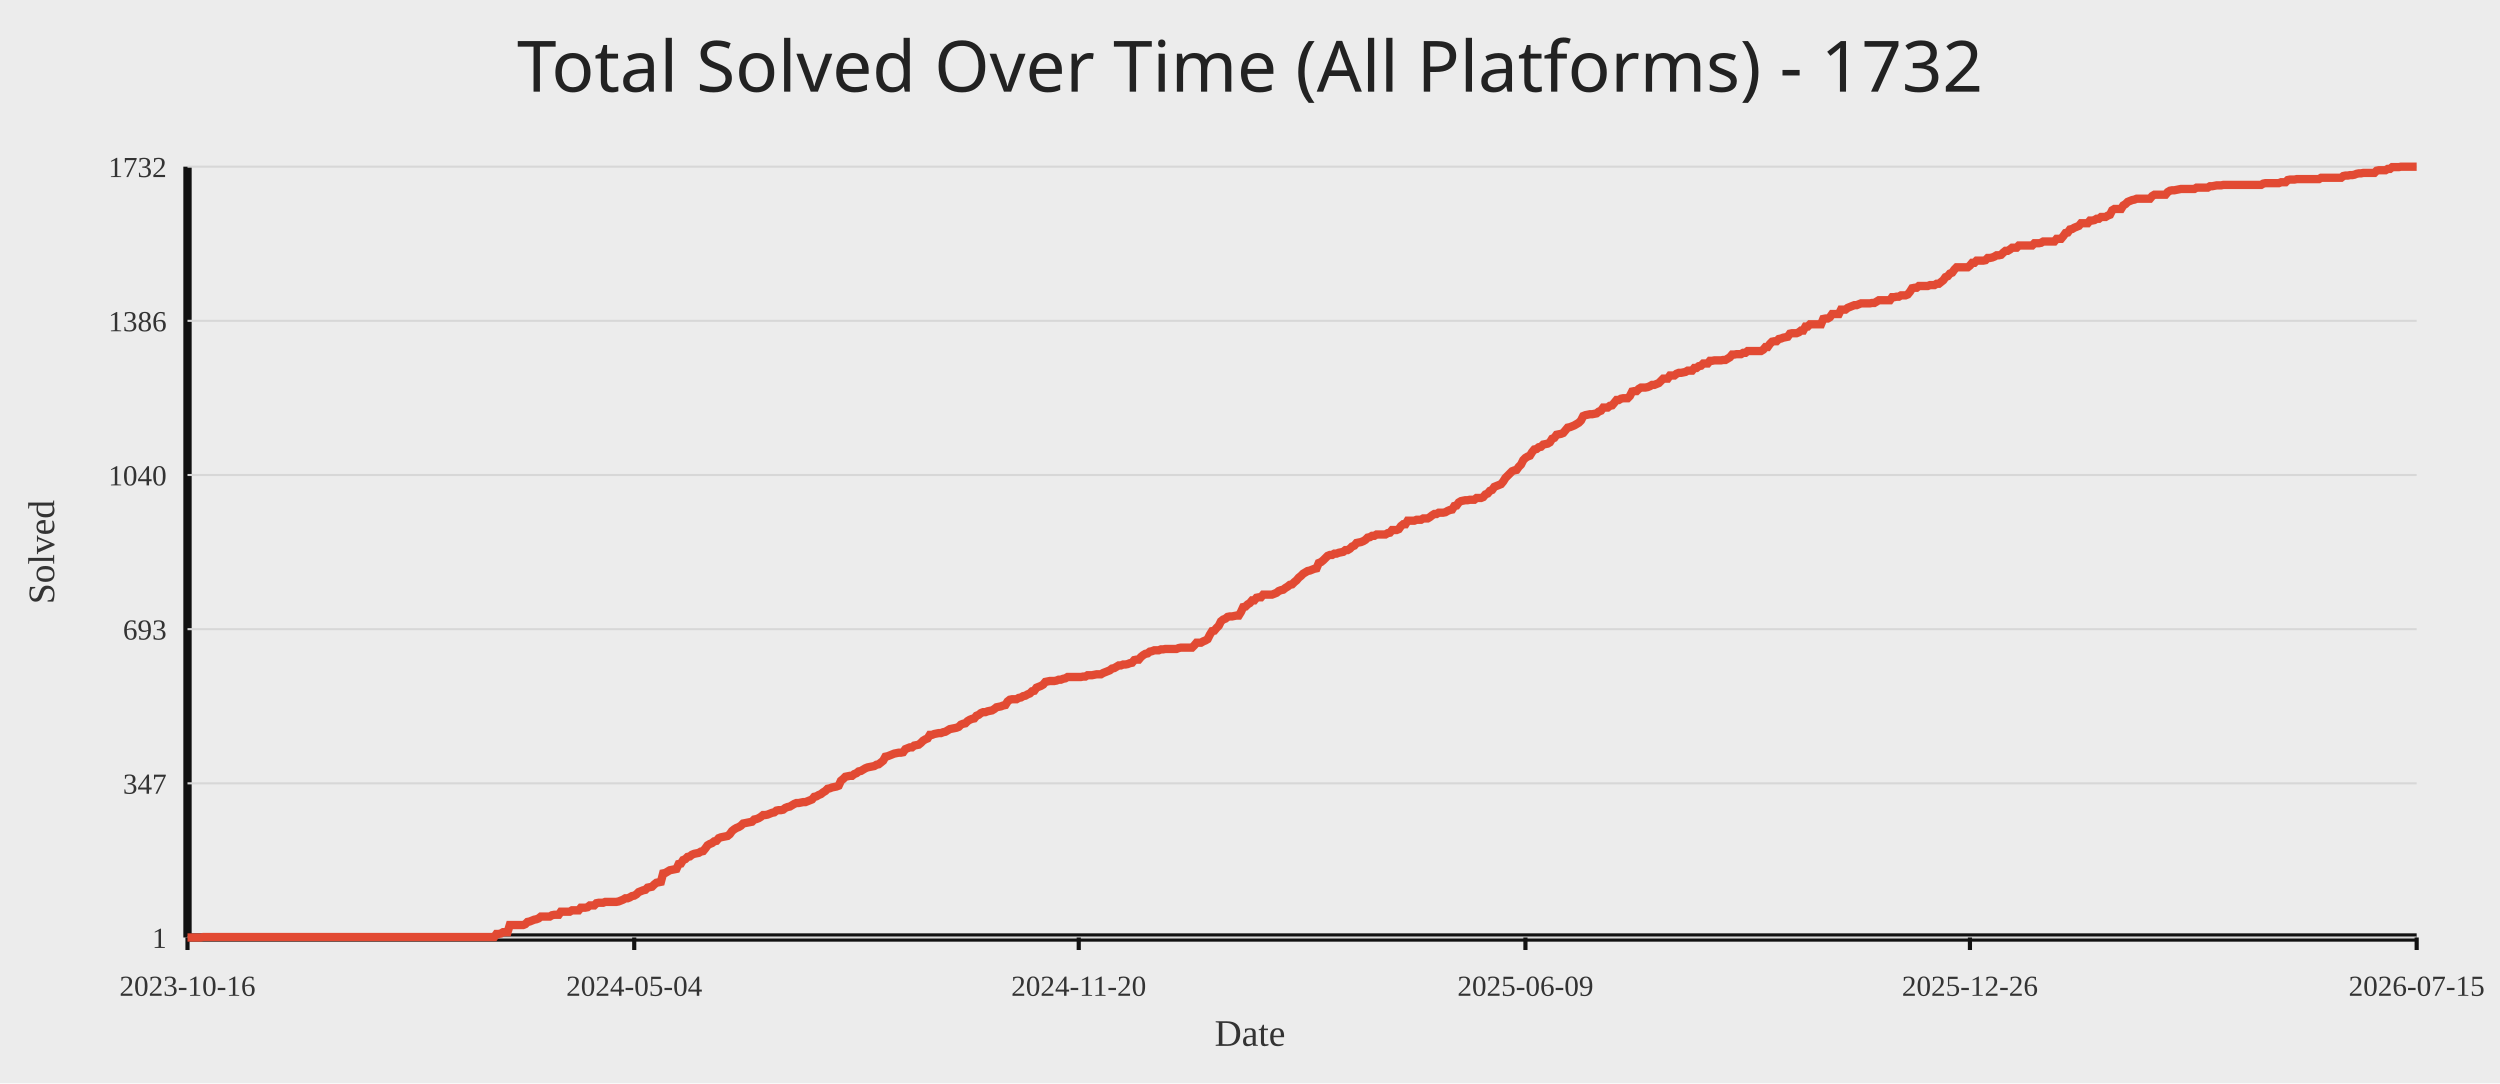
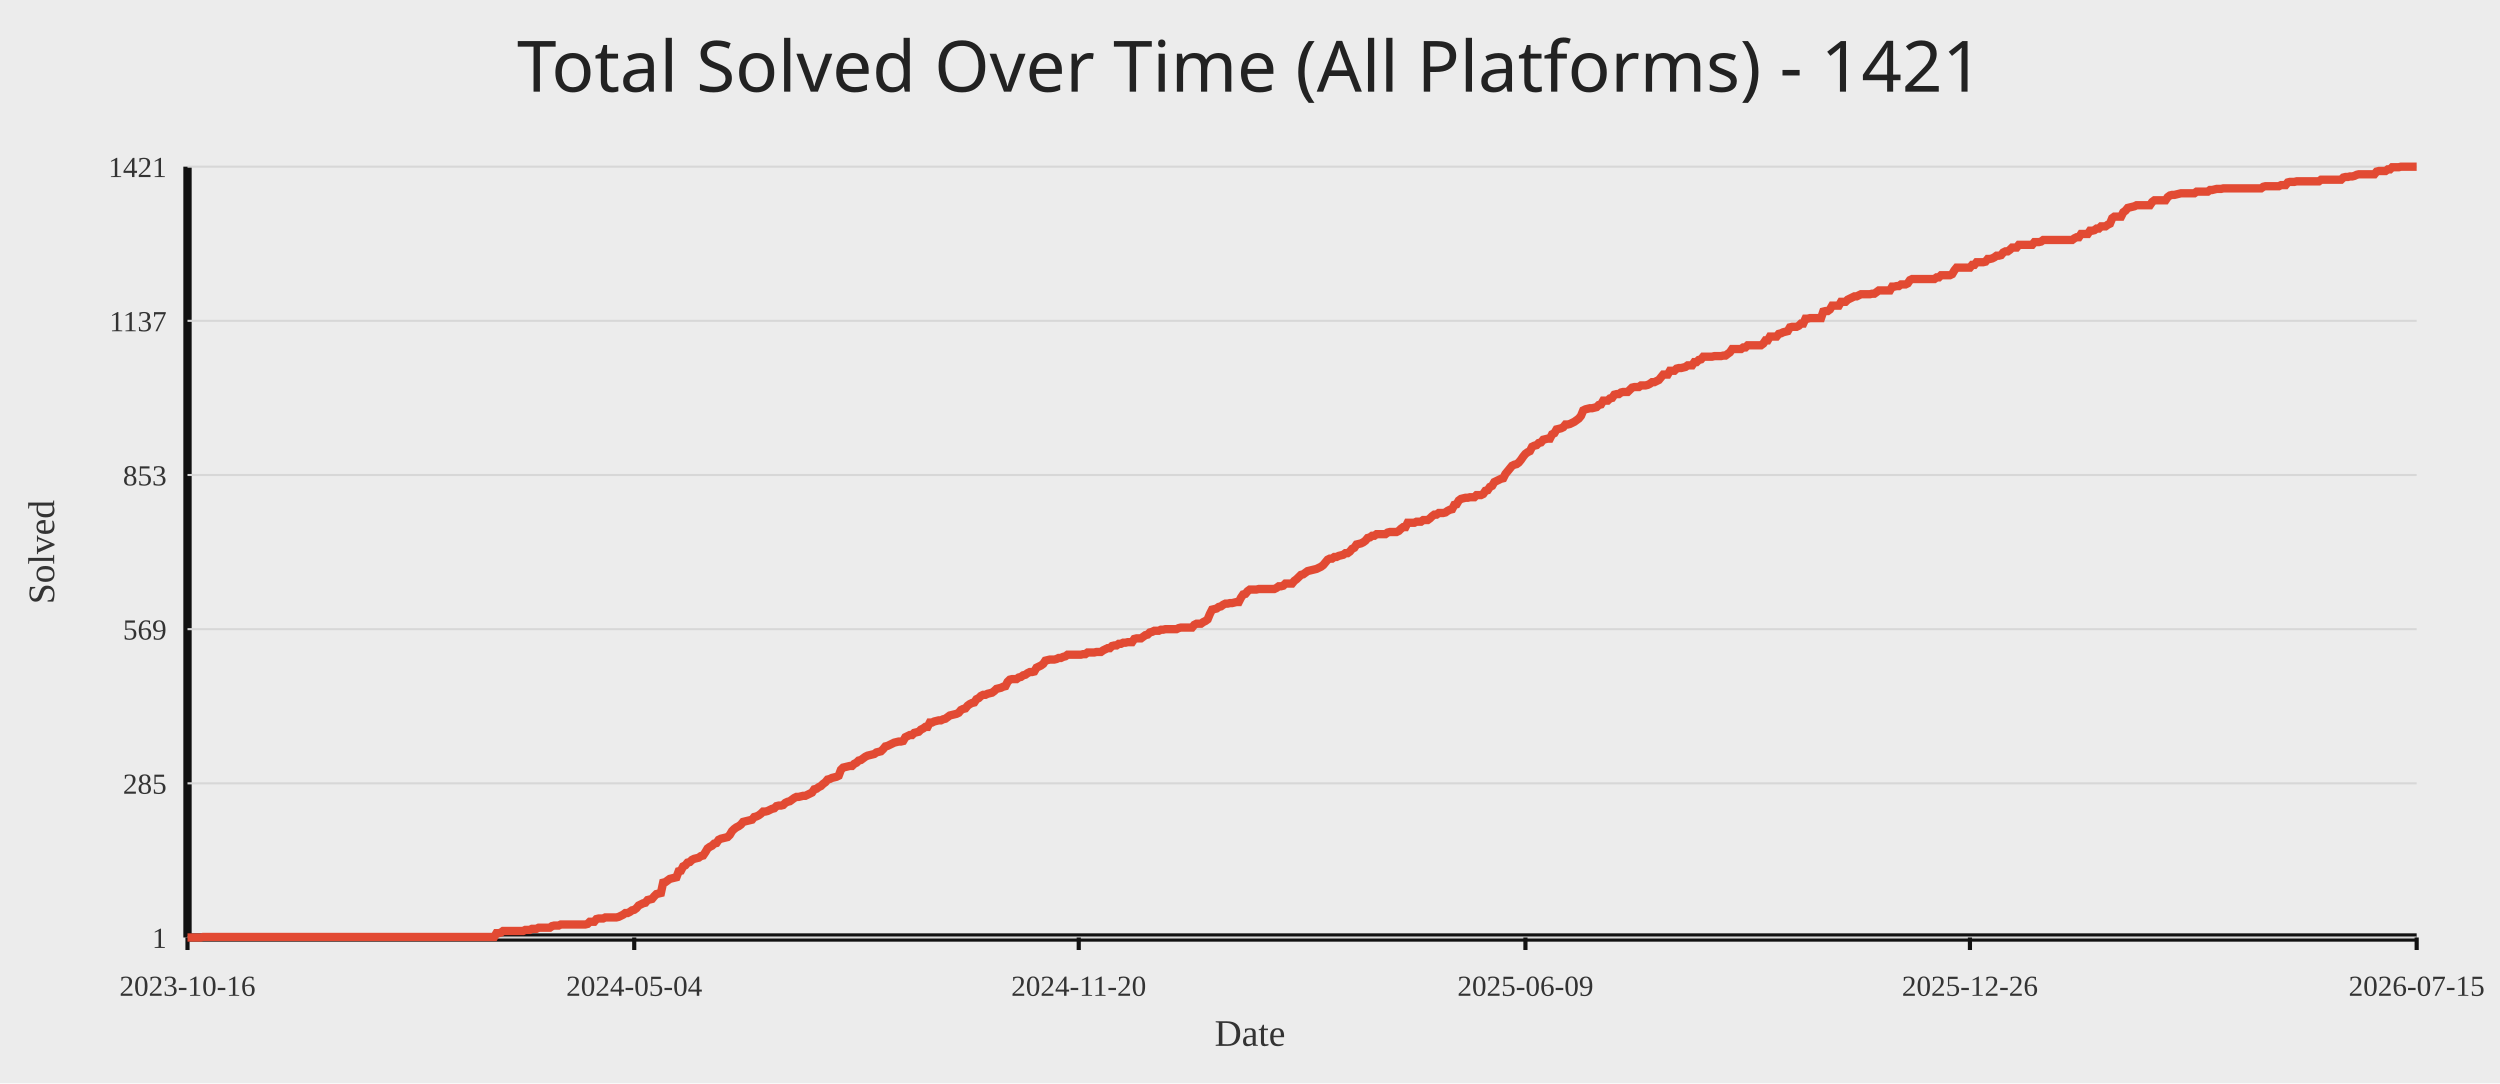
<svg xmlns="http://www.w3.org/2000/svg" width="1200" height="520">
  <rect width="100%" height="100%" fill="#ececec" />
-   <text x="50%" y="44" text-anchor="middle" fill="#222" font-size="34" font-family="Comic Sans MS, Segoe UI">Total Solved Over Time (All Platforms) - 1732</text>
+   <text x="50%" y="44" text-anchor="middle" fill="#222" font-size="34" font-family="Comic Sans MS, Segoe UI">Total Solved Over Time (All Platforms) - 1421</text>
  <line x1="90" y1="450" x2="1160" y2="450" stroke="#111" stroke-width="4" />
  <line x1="90" y1="80" x2="90" y2="450" stroke="#111" stroke-width="4" />
  <line x1="90" y1="450.00" x2="1160" y2="450.00" stroke="#d7d7d7" stroke-width="1" />
  <text x="80" y="455.00" text-anchor="end" fill="#333" font-size="14">1</text>
  <line x1="90" y1="376.00" x2="1160" y2="376.00" stroke="#d7d7d7" stroke-width="1" />
-   <text x="80" y="381.00" text-anchor="end" fill="#333" font-size="14">347</text>
+   <text x="80" y="381.00" text-anchor="end" fill="#333" font-size="14">285</text>
  <line x1="90" y1="302.00" x2="1160" y2="302.00" stroke="#d7d7d7" stroke-width="1" />
-   <text x="80" y="307.00" text-anchor="end" fill="#333" font-size="14">693</text>
+   <text x="80" y="307.00" text-anchor="end" fill="#333" font-size="14">569</text>
  <line x1="90" y1="228.00" x2="1160" y2="228.00" stroke="#d7d7d7" stroke-width="1" />
-   <text x="80" y="233.00" text-anchor="end" fill="#333" font-size="14">1040</text>
+   <text x="80" y="233.00" text-anchor="end" fill="#333" font-size="14">853</text>
  <line x1="90" y1="154.00" x2="1160" y2="154.00" stroke="#d7d7d7" stroke-width="1" />
-   <text x="80" y="159.00" text-anchor="end" fill="#333" font-size="14">1386</text>
+   <text x="80" y="159.00" text-anchor="end" fill="#333" font-size="14">1137</text>
  <line x1="90" y1="80.00" x2="1160" y2="80.00" stroke="#d7d7d7" stroke-width="1" />
-   <text x="80" y="85.00" text-anchor="end" fill="#333" font-size="14">1732</text>
+   <text x="80" y="85.00" text-anchor="end" fill="#333" font-size="14">1421</text>
  <line x1="90.00" y1="450" x2="90.00" y2="456" stroke="#111" stroke-width="2" />
  <text x="90.00" y="478" text-anchor="middle" fill="#333" font-size="14">2023-10-16</text>
  <line x1="304.43" y1="450" x2="304.43" y2="456" stroke="#111" stroke-width="2" />
  <text x="304.43" y="478" text-anchor="middle" fill="#333" font-size="14">2024-05-04</text>
  <line x1="517.79" y1="450" x2="517.79" y2="456" stroke="#111" stroke-width="2" />
  <text x="517.79" y="478" text-anchor="middle" fill="#333" font-size="14">2024-11-20</text>
  <line x1="732.21" y1="450" x2="732.21" y2="456" stroke="#111" stroke-width="2" />
  <text x="732.21" y="478" text-anchor="middle" fill="#333" font-size="14">2025-06-09</text>
  <line x1="945.57" y1="450" x2="945.57" y2="456" stroke="#111" stroke-width="2" />
  <text x="945.57" y="478" text-anchor="middle" fill="#333" font-size="14">2025-12-26</text>
  <line x1="1160.00" y1="450" x2="1160.00" y2="456" stroke="#111" stroke-width="2" />
  <text x="1160.00" y="478" text-anchor="middle" fill="#333" font-size="14">2026-07-15</text>
-   <polyline fill="none" stroke="#e24a33" stroke-width="4" points="90.00,450.00 91.07,450.00 92.13,450.00 93.20,450.00 94.27,450.00 95.33,450.00 96.40,450.00 97.47,449.79 98.53,449.79 99.60,449.79 100.67,449.79 101.73,449.79 102.80,449.79 103.87,449.79 104.94,449.79 106.00,449.79 107.07,449.79 108.14,449.79 109.20,449.79 110.27,449.79 111.34,449.79 112.40,449.79 113.47,449.79 114.54,449.79 115.60,449.79 116.67,449.79 117.74,449.79 118.80,449.79 119.87,449.79 120.94,449.79 122.00,449.79 123.07,449.79 124.14,449.79 125.20,449.79 126.27,449.79 127.34,449.79 128.40,449.79 129.47,449.79 130.54,449.79 131.61,449.79 132.67,449.79 133.74,449.79 134.81,449.79 135.87,449.79 136.94,449.79 138.01,449.79 139.07,449.79 140.14,449.79 141.21,449.79 142.27,449.79 143.34,449.79 144.41,449.79 145.47,449.79 146.54,449.79 147.61,449.79 148.67,449.79 149.74,449.79 150.81,449.79 151.87,449.79 152.94,449.79 154.01,449.79 155.07,449.79 156.14,449.79 157.21,449.79 158.28,449.79 159.34,449.79 160.41,449.79 161.48,449.79 162.54,449.79 163.61,449.79 164.68,449.79 165.74,449.79 166.81,449.79 167.88,449.79 168.94,449.79 170.01,449.79 171.08,449.79 172.14,449.79 173.21,449.79 174.28,449.79 175.34,449.79 176.41,449.79 177.48,449.79 178.54,449.79 179.61,449.79 180.68,449.79 181.74,449.79 182.81,449.79 183.88,449.79 184.95,449.79 186.01,449.79 187.08,449.79 188.15,449.79 189.21,449.79 190.28,449.79 191.35,449.79 192.41,449.79 193.48,449.79 194.55,449.79 195.61,449.79 196.68,449.79 197.75,449.79 198.81,449.79 199.88,449.79 200.95,449.79 202.01,449.79 203.08,449.79 204.15,449.79 205.21,449.79 206.28,449.79 207.35,449.79 208.41,449.79 209.48,449.79 210.55,449.79 211.62,449.79 212.68,449.79 213.75,449.79 214.82,449.79 215.88,449.79 216.95,449.79 218.02,449.79 219.08,449.79 220.15,449.79 221.22,449.79 222.28,449.79 223.35,449.79 224.42,449.79 225.48,449.79 226.55,449.79 227.62,449.79 228.68,449.79 229.75,449.79 230.82,449.79 231.88,449.79 232.95,449.79 234.02,449.79 235.08,449.79 236.15,449.79 237.22,449.79 238.29,448.29 239.35,448.29 240.42,448.08 241.49,447.44 242.55,447.44 243.62,447.44 244.69,444.02 245.75,444.02 246.82,444.02 247.89,444.02 248.95,444.02 250.02,444.02 251.09,444.02 252.15,443.59 253.22,442.52 254.29,442.31 255.35,441.88 256.42,441.45 257.49,441.24 258.55,440.81 259.62,439.95 260.69,439.95 261.75,439.95 262.82,439.95 263.89,439.95 264.96,439.31 266.02,439.10 267.09,439.10 268.16,439.10 269.22,437.60 270.29,437.60 271.36,437.60 272.42,437.60 273.49,437.60 274.56,436.96 275.62,436.96 276.69,436.96 277.76,436.96 278.82,435.68 279.89,435.68 280.96,435.68 282.02,435.47 283.09,434.61 284.16,434.61 285.22,434.61 286.29,433.54 287.36,433.33 288.42,433.33 289.49,433.33 290.56,432.90 291.63,432.90 292.69,432.90 293.76,432.90 294.83,432.90 295.89,432.90 296.96,432.69 298.03,432.26 299.09,431.83 300.16,431.19 301.23,431.19 302.29,430.76 303.36,430.12 304.43,429.91 305.49,429.27 306.56,428.20 307.63,427.77 308.69,427.34 309.76,427.13 310.83,426.06 311.89,425.85 312.96,425.63 314.03,424.56 315.09,423.71 316.16,423.50 317.23,423.28 318.30,419.22 319.36,419.01 320.43,418.37 321.50,417.72 322.56,417.51 323.63,417.30 324.70,417.08 325.76,414.73 326.83,414.52 327.90,412.81 328.96,412.38 330.03,411.31 331.10,411.10 332.16,410.24 333.23,409.82 334.30,409.60 335.36,409.39 336.43,408.75 337.50,408.53 338.56,407.25 339.63,405.75 340.70,405.11 341.76,404.69 342.83,403.83 343.90,403.62 344.97,402.33 346.03,401.91 347.10,401.69 348.17,401.48 349.23,401.27 350.30,400.41 351.37,398.91 352.43,398.06 353.50,397.42 354.57,396.99 355.63,396.35 356.70,395.28 357.77,395.07 358.83,394.85 359.90,394.64 360.97,394.43 362.03,393.36 363.10,393.14 364.17,392.72 365.23,392.07 366.30,391.22 367.37,391.22 368.43,391.01 369.50,390.58 370.57,390.15 371.64,389.94 372.70,389.08 373.77,388.87 374.84,388.87 375.90,388.65 376.97,387.80 378.04,387.37 379.10,387.16 380.17,386.52 381.24,385.88 382.30,385.45 383.37,385.45 384.44,385.23 385.50,385.02 386.57,385.02 387.64,384.59 388.70,384.17 389.77,383.74 390.84,382.46 391.90,382.24 392.97,381.60 394.04,381.17 395.10,380.32 396.17,379.68 397.24,378.61 398.31,378.39 399.37,377.97 400.44,377.75 401.51,377.54 402.57,377.11 403.64,374.76 404.71,373.91 405.77,372.84 406.84,372.62 407.91,372.41 408.97,372.41 410.04,371.55 411.11,371.13 412.17,370.27 413.24,370.06 414.31,369.42 415.37,368.78 416.44,368.35 417.51,368.13 418.57,367.92 419.64,367.71 420.71,367.07 421.77,366.85 422.84,366.00 423.91,365.14 424.98,363.22 426.04,363.00 427.11,362.58 428.18,362.15 429.24,361.72 430.31,361.51 431.38,361.29 432.44,361.29 433.51,361.08 434.58,359.58 435.64,359.16 436.71,358.73 437.78,358.73 438.84,357.87 439.91,357.66 440.98,357.45 442.04,356.59 443.11,355.52 444.18,354.88 445.24,354.45 446.31,352.74 447.38,352.74 448.44,352.32 449.51,352.10 450.58,351.89 451.65,351.89 452.71,351.46 453.78,351.25 454.85,350.61 455.91,349.97 456.98,349.75 458.05,349.54 459.11,349.32 460.18,348.90 461.25,347.83 462.31,347.40 463.38,347.19 464.45,346.12 465.51,345.48 466.58,345.05 467.65,344.84 468.71,343.55 469.78,343.13 470.85,342.27 471.91,341.84 472.98,341.84 474.05,341.42 475.11,341.20 476.18,340.99 477.25,340.35 478.32,339.49 479.38,339.28 480.45,339.06 481.52,338.64 482.58,338.42 483.65,336.71 484.72,335.86 485.78,335.64 486.85,335.64 487.92,335.64 488.98,335.00 490.05,334.79 491.12,334.15 492.18,333.93 493.25,333.29 494.32,332.87 495.38,331.80 496.45,331.58 497.52,330.09 498.58,329.66 499.65,329.23 500.72,328.59 501.78,327.31 502.85,327.09 503.92,326.88 504.99,326.88 506.05,326.88 507.12,326.67 508.19,326.24 509.25,326.24 510.32,325.81 511.39,325.60 512.45,324.96 513.52,324.96 514.59,324.96 515.65,324.96 516.72,324.96 517.79,324.96 518.85,324.96 519.92,324.74 520.99,324.74 522.05,324.10 523.12,324.10 524.19,324.10 525.25,323.89 526.32,323.67 527.39,323.67 528.45,323.67 529.52,323.03 530.59,322.61 531.66,322.18 532.72,321.75 533.79,320.90 534.86,320.68 535.92,320.04 536.99,319.40 538.06,319.40 539.12,318.97 540.19,318.97 541.26,318.76 542.32,318.33 543.39,318.12 544.46,316.83 545.52,316.62 546.59,316.62 547.66,315.34 548.72,314.48 549.79,313.84 550.86,313.63 551.92,312.77 552.99,312.56 554.06,312.13 555.12,312.13 556.19,312.13 557.26,311.70 558.33,311.70 559.39,311.49 560.46,311.49 561.53,311.49 562.59,311.49 563.66,311.49 564.73,311.49 565.79,311.06 566.86,310.85 567.93,310.85 568.99,310.85 570.06,310.85 571.13,310.85 572.19,310.85 573.26,309.78 574.33,308.50 575.39,308.50 576.46,308.50 577.53,307.86 578.59,307.43 579.66,306.79 580.73,304.65 581.79,302.94 582.86,302.73 583.93,301.44 585.00,300.38 586.06,298.24 587.13,297.38 588.20,296.96 589.26,296.10 590.33,295.89 591.40,295.89 592.46,295.67 593.53,295.46 594.60,295.46 595.66,293.75 596.73,291.40 597.80,291.18 598.86,290.12 599.93,289.47 601.00,288.19 602.06,288.19 603.13,286.91 604.20,286.70 605.26,286.70 606.33,285.41 607.40,285.41 608.46,285.41 609.53,285.41 610.60,285.41 611.67,284.99 612.73,284.56 613.80,283.70 614.87,283.28 615.93,283.06 617.00,282.21 618.07,281.57 619.13,280.71 620.20,280.50 621.27,279.43 622.33,278.57 623.40,277.29 624.47,276.44 625.53,275.37 626.60,274.73 627.67,274.08 628.73,273.87 629.80,273.44 630.87,273.02 631.93,272.80 633.00,270.24 634.07,269.81 635.13,268.95 636.20,267.89 637.27,266.82 638.33,266.39 639.40,266.39 640.47,265.75 641.54,265.75 642.60,265.32 643.67,265.11 644.74,264.89 645.80,264.04 646.87,264.04 647.94,263.40 649.00,262.33 650.07,261.90 651.14,260.62 652.20,260.40 653.27,260.19 654.34,259.76 655.40,259.12 656.47,258.05 657.54,257.84 658.60,257.20 659.67,257.20 660.74,256.56 661.80,256.56 662.87,256.56 663.94,256.56 665.00,256.56 666.07,255.92 667.14,255.70 668.21,254.42 669.27,254.42 670.34,254.42 671.41,253.99 672.47,252.50 673.54,251.64 674.61,251.64 675.67,249.93 676.74,249.93 677.81,249.93 678.87,249.93 679.94,249.50 681.01,249.50 682.07,249.50 683.14,248.86 684.21,248.86 685.27,248.86 686.34,248.22 687.41,247.37 688.47,246.72 689.54,246.72 690.61,246.08 691.67,246.08 692.74,246.08 693.81,245.87 694.88,245.23 695.94,244.80 697.01,244.59 698.08,242.88 699.14,242.66 700.21,241.17 701.28,240.53 702.34,240.31 703.41,240.10 704.48,240.10 705.54,239.88 706.61,239.88 707.68,239.88 708.74,239.03 709.81,239.03 710.88,239.03 711.94,238.60 713.01,237.32 714.08,236.89 715.14,235.61 716.21,235.18 717.28,233.69 718.34,233.26 719.41,232.83 720.48,232.40 721.55,231.12 722.61,229.41 723.68,228.34 724.75,227.27 725.81,226.20 726.88,225.78 727.95,225.56 729.01,224.07 730.08,223.00 731.15,220.86 732.21,219.79 733.28,219.15 734.35,218.72 735.41,217.01 736.48,215.73 737.55,215.52 738.61,214.66 739.68,214.45 740.75,213.38 741.81,213.17 742.88,212.95 743.95,212.31 745.01,210.60 746.08,210.17 747.15,208.68 748.22,208.46 749.28,208.25 750.35,207.82 751.42,206.54 752.48,205.26 753.55,205.04 754.62,204.62 755.68,204.19 756.75,203.55 757.82,202.91 758.88,201.84 759.95,199.70 761.02,199.27 762.08,199.06 763.15,198.84 764.22,198.84 765.28,198.63 766.35,198.42 767.42,197.56 768.48,197.13 769.55,195.64 770.62,195.64 771.68,195.64 772.75,194.78 773.82,194.57 774.89,193.29 775.95,192.00 777.02,192.00 778.09,191.36 779.15,191.15 780.22,191.15 781.29,191.15 782.35,190.08 783.42,187.94 784.49,187.73 785.55,187.73 786.62,186.66 787.69,186.02 788.75,186.02 789.82,186.02 790.89,185.81 791.95,185.38 793.02,184.74 794.09,184.74 795.15,184.31 796.22,183.88 797.29,182.81 798.35,181.74 799.42,181.74 800.49,181.74 801.56,180.25 802.62,180.25 803.69,180.25 804.76,179.39 805.82,178.97 806.89,178.97 807.96,178.75 809.02,178.54 810.09,177.90 811.16,177.90 812.22,177.90 813.29,176.61 814.36,176.61 815.42,175.76 816.49,175.55 817.56,174.48 818.62,174.48 819.69,174.48 820.76,173.19 821.82,173.19 822.89,172.98 823.96,172.98 825.02,172.98 826.09,172.98 827.16,172.77 828.23,172.77 829.29,172.13 830.36,171.48 831.43,170.20 832.49,170.20 833.56,169.99 834.63,169.99 835.69,169.99 836.76,169.35 837.83,169.35 838.89,168.49 839.96,168.49 841.03,168.49 842.09,168.49 843.16,168.49 844.23,168.49 845.29,168.49 846.36,167.85 847.43,166.57 848.49,166.57 849.56,165.07 850.63,164.00 851.69,163.79 852.76,163.79 853.83,162.72 854.90,162.51 855.96,162.08 857.03,161.87 858.10,161.65 859.16,160.16 860.23,159.94 861.30,159.94 862.36,159.94 863.43,159.51 864.50,158.66 865.56,158.66 866.63,156.74 867.70,156.74 868.76,155.67 869.83,155.67 870.90,155.67 871.96,155.67 873.03,155.67 874.10,155.67 875.16,153.10 876.23,152.89 877.30,152.89 878.36,152.25 879.43,150.75 880.50,150.75 881.57,150.75 882.63,150.75 883.70,148.61 884.77,148.61 885.83,148.61 886.90,147.76 887.97,147.33 889.03,146.90 890.10,146.48 891.17,146.48 892.23,146.05 893.30,145.62 894.37,145.62 895.43,145.62 896.50,145.62 897.57,145.62 898.63,145.41 899.70,145.41 900.77,144.77 901.83,144.12 902.90,144.12 903.97,144.12 905.03,144.12 906.10,144.12 907.17,144.12 908.24,142.63 909.30,142.63 910.37,142.41 911.44,142.41 912.50,141.77 913.57,141.77 914.64,141.77 915.70,141.35 916.77,140.06 917.84,138.35 918.90,138.14 919.97,138.14 921.04,137.28 922.10,137.28 923.17,137.28 924.24,137.28 925.30,137.28 926.37,136.86 927.44,136.86 928.50,136.86 929.57,136.22 930.64,136.22 931.70,135.36 932.77,134.51 933.84,133.01 934.91,132.58 935.97,131.30 937.04,130.87 938.11,129.38 939.17,128.31 940.24,128.31 941.31,128.31 942.37,128.31 943.44,128.31 944.51,128.31 945.57,127.45 946.64,126.17 947.71,126.17 948.77,125.10 949.84,125.10 950.91,125.10 951.97,125.10 953.04,124.89 954.11,123.82 955.17,123.82 956.24,123.60 957.31,123.18 958.37,122.54 959.44,122.54 960.51,122.32 961.58,121.25 962.64,120.40 963.71,120.40 964.78,119.76 965.84,118.90 966.91,118.90 967.98,118.90 969.04,117.83 970.11,117.83 971.18,117.83 972.24,117.83 973.31,117.83 974.38,117.83 975.44,117.83 976.51,116.76 977.58,116.76 978.64,116.76 979.71,116.55 980.78,115.91 981.84,115.91 982.91,115.91 983.98,115.91 985.04,115.91 986.11,115.91 987.18,114.63 988.25,114.63 989.31,114.63 990.38,113.34 991.45,111.85 992.51,111.63 993.58,110.14 994.65,109.92 995.71,109.28 996.78,108.86 997.85,108.43 998.91,107.15 999.98,107.15 1001.05,107.15 1002.11,107.15 1003.18,105.86 1004.25,105.86 1005.31,105.65 1006.38,105.01 1007.45,105.01 1008.51,104.15 1009.58,104.15 1010.65,104.15 1011.71,103.51 1012.78,103.08 1013.85,100.95 1014.92,100.31 1015.98,100.31 1017.05,100.31 1018.12,100.31 1019.18,98.60 1020.25,97.95 1021.32,96.89 1022.38,96.46 1023.45,96.03 1024.52,95.82 1025.58,95.39 1026.65,95.39 1027.72,95.39 1028.78,95.39 1029.85,95.39 1030.92,95.39 1031.98,95.39 1033.05,94.11 1034.12,93.47 1035.18,93.47 1036.25,93.47 1037.32,93.47 1038.38,93.47 1039.45,93.47 1040.52,92.18 1041.59,91.54 1042.65,91.33 1043.72,91.33 1044.79,91.11 1045.85,90.90 1046.92,90.69 1047.99,90.69 1049.05,90.69 1050.12,90.69 1051.19,90.69 1052.25,90.69 1053.32,90.69 1054.39,90.05 1055.45,90.05 1056.52,90.05 1057.59,90.05 1058.65,90.05 1059.72,90.05 1060.79,89.40 1061.85,89.40 1062.92,89.19 1063.99,88.98 1065.05,88.98 1066.12,88.98 1067.19,88.76 1068.26,88.76 1069.32,88.76 1070.39,88.76 1071.46,88.76 1072.52,88.76 1073.59,88.76 1074.66,88.76 1075.72,88.76 1076.79,88.76 1077.86,88.76 1078.92,88.76 1079.99,88.76 1081.06,88.76 1082.12,88.76 1083.19,88.76 1084.26,88.76 1085.32,88.76 1086.39,88.12 1087.46,87.91 1088.52,87.91 1089.59,87.91 1090.66,87.91 1091.72,87.91 1092.79,87.91 1093.86,87.91 1094.93,87.48 1095.99,87.48 1097.06,87.48 1098.13,86.41 1099.19,86.20 1100.26,86.20 1101.33,86.20 1102.39,85.98 1103.46,85.98 1104.53,85.98 1105.59,85.98 1106.66,85.98 1107.73,85.98 1108.79,85.98 1109.86,85.98 1110.93,85.98 1111.99,85.98 1113.06,85.98 1114.13,85.34 1115.19,85.34 1116.26,85.34 1117.33,85.34 1118.39,85.34 1119.46,85.34 1120.53,85.34 1121.60,85.34 1122.66,85.34 1123.73,85.34 1124.80,84.49 1125.86,84.27 1126.93,84.27 1128.00,84.06 1129.06,84.06 1130.13,83.85 1131.20,83.42 1132.26,83.21 1133.33,83.21 1134.40,82.99 1135.46,82.99 1136.53,82.99 1137.60,82.99 1138.66,82.99 1139.73,82.99 1140.80,81.92 1141.86,81.71 1142.93,81.71 1144.00,81.71 1145.06,81.71 1146.13,81.07 1147.20,81.07 1148.27,80.21 1149.33,80.21 1150.40,80.21 1151.47,80.21 1152.53,80.00 1153.60,80.00 1154.67,80.00 1155.73,80.00 1156.80,80.00 1157.87,80.00 1158.93,80.00 1160.00,80.00" />
+   <polyline fill="none" stroke="#e24a33" stroke-width="4" points="90.00,450.00 91.07,450.00 92.13,450.00 93.20,450.00 94.27,450.00 95.33,450.00 96.40,450.00 97.47,449.74 98.53,449.74 99.60,449.74 100.67,449.74 101.73,449.74 102.80,449.74 103.87,449.74 104.94,449.74 106.00,449.74 107.07,449.74 108.14,449.74 109.20,449.74 110.27,449.74 111.34,449.74 112.40,449.74 113.47,449.74 114.54,449.74 115.60,449.74 116.67,449.74 117.74,449.74 118.80,449.74 119.87,449.74 120.94,449.74 122.00,449.74 123.07,449.74 124.14,449.74 125.20,449.74 126.27,449.74 127.34,449.74 128.40,449.74 129.47,449.74 130.54,449.74 131.61,449.74 132.67,449.74 133.74,449.74 134.81,449.74 135.87,449.74 136.94,449.74 138.01,449.74 139.07,449.74 140.14,449.74 141.21,449.74 142.27,449.74 143.34,449.74 144.41,449.74 145.47,449.74 146.54,449.74 147.61,449.74 148.67,449.74 149.74,449.74 150.81,449.74 151.87,449.74 152.94,449.74 154.01,449.74 155.07,449.74 156.14,449.74 157.21,449.74 158.28,449.74 159.34,449.74 160.41,449.74 161.48,449.74 162.54,449.74 163.61,449.74 164.68,449.74 165.74,449.74 166.81,449.74 167.88,449.74 168.94,449.74 170.01,449.74 171.08,449.74 172.14,449.74 173.21,449.74 174.28,449.74 175.34,449.74 176.41,449.74 177.48,449.74 178.54,449.74 179.61,449.74 180.68,449.74 181.74,449.74 182.81,449.74 183.88,449.74 184.95,449.74 186.01,449.74 187.08,449.74 188.15,449.74 189.21,449.74 190.28,449.74 191.35,449.74 192.41,449.74 193.48,449.74 194.55,449.74 195.61,449.74 196.68,449.74 197.75,449.74 198.81,449.74 199.88,449.74 200.95,449.74 202.01,449.74 203.08,449.74 204.15,449.74 205.21,449.74 206.28,449.74 207.35,449.74 208.41,449.74 209.48,449.74 210.55,449.74 211.62,449.74 212.68,449.74 213.75,449.74 214.82,449.74 215.88,449.74 216.95,449.74 218.02,449.74 219.08,449.74 220.15,449.74 221.22,449.74 222.28,449.74 223.35,449.74 224.42,449.74 225.48,449.74 226.55,449.74 227.62,449.74 228.68,449.74 229.75,449.74 230.82,449.74 231.88,449.74 232.95,449.74 234.02,449.74 235.08,449.74 236.15,449.74 237.22,449.74 238.29,447.92 239.35,447.92 240.42,447.65 241.49,446.87 242.55,446.87 243.62,446.87 244.69,446.87 245.75,446.87 246.82,446.87 247.89,446.87 248.95,446.87 250.02,446.87 251.09,446.87 252.15,446.35 253.22,446.35 254.29,446.35 255.35,445.83 256.42,445.83 257.49,445.83 258.55,445.31 259.62,445.31 260.69,445.31 261.75,445.31 262.82,445.31 263.89,445.31 264.96,444.53 266.02,444.27 267.09,444.27 268.16,444.27 269.22,443.75 270.29,443.75 271.36,443.75 272.42,443.75 273.49,443.75 274.56,443.75 275.62,443.75 276.69,443.75 277.76,443.75 278.82,443.75 279.89,443.75 280.96,443.75 282.02,443.49 283.09,442.44 284.16,442.44 285.22,442.44 286.29,441.14 287.36,440.88 288.42,440.88 289.49,440.88 290.56,440.36 291.63,440.36 292.69,440.36 293.76,440.36 294.83,440.36 295.89,440.36 296.96,440.10 298.03,439.58 299.09,439.06 300.16,438.27 301.23,438.27 302.29,437.75 303.36,436.97 304.43,436.71 305.49,435.93 306.56,434.63 307.63,434.11 308.69,433.58 309.76,433.32 310.83,432.02 311.89,431.76 312.96,431.50 314.03,430.20 315.09,429.15 316.16,428.89 317.23,428.63 318.30,423.68 319.36,423.42 320.43,422.64 321.50,421.86 322.56,421.60 323.63,421.34 324.70,421.08 325.76,418.21 326.83,417.95 327.90,415.87 328.96,415.35 330.03,414.04 331.10,413.78 332.16,412.74 333.23,412.22 334.30,411.96 335.36,411.70 336.43,410.92 337.50,410.65 338.56,409.09 339.63,407.27 340.70,406.49 341.76,405.96 342.83,404.92 343.90,404.66 344.97,403.10 346.03,402.58 347.10,402.32 348.17,402.06 349.23,401.80 350.30,400.75 351.37,398.93 352.43,397.89 353.50,397.11 354.57,396.58 355.63,395.80 356.70,394.50 357.77,394.24 358.83,393.98 359.90,393.72 360.97,393.46 362.03,392.15 363.10,391.89 364.17,391.37 365.23,390.59 366.30,389.55 367.37,389.55 368.43,389.29 369.50,388.77 370.57,388.25 371.64,387.99 372.70,386.94 373.77,386.68 374.84,386.68 375.90,386.42 376.97,385.38 378.04,384.86 379.10,384.60 380.17,383.82 381.24,383.04 382.30,382.51 383.37,382.51 384.44,382.25 385.50,381.99 386.57,381.99 387.64,381.47 388.70,380.95 389.77,380.43 390.84,378.87 391.90,378.61 392.97,377.82 394.04,377.30 395.10,376.26 396.17,375.48 397.24,374.18 398.31,373.92 399.37,373.39 400.44,373.13 401.51,372.87 402.57,372.35 403.64,369.49 404.71,368.44 405.77,368.18 406.84,367.92 407.91,367.66 408.97,367.66 410.04,366.62 411.11,366.10 412.17,365.06 413.24,364.80 414.31,364.01 415.37,363.23 416.44,362.71 417.51,362.45 418.57,362.19 419.64,361.93 420.71,361.15 421.77,360.89 422.84,360.63 423.91,359.58 424.98,358.28 426.04,358.02 427.11,357.50 428.18,356.98 429.24,356.46 430.31,356.20 431.38,355.94 432.44,355.94 433.51,355.68 434.58,353.85 435.64,353.33 436.71,352.81 437.78,352.81 438.84,351.77 439.91,351.51 440.98,351.25 442.04,350.20 443.11,349.68 444.18,348.90 445.24,348.90 446.31,346.82 447.38,346.82 448.44,346.30 449.51,346.04 450.58,345.77 451.65,345.77 452.71,345.25 453.78,344.99 454.85,344.21 455.91,343.43 456.98,343.17 458.05,342.91 459.11,342.65 460.18,342.13 461.25,340.82 462.31,340.30 463.38,340.04 464.45,338.74 465.51,337.96 466.58,337.44 467.65,337.18 468.71,335.61 469.78,335.09 470.85,334.05 471.91,333.53 472.98,333.53 474.05,333.01 475.11,332.75 476.18,332.49 477.25,331.70 478.32,330.66 479.38,330.40 480.45,330.14 481.52,329.62 482.58,329.36 483.65,327.27 484.72,326.23 485.78,325.97 486.85,325.97 487.92,325.97 488.98,325.19 490.05,324.93 491.12,324.15 492.18,323.89 493.25,323.11 494.32,322.58 495.38,322.58 496.45,322.32 497.52,320.50 498.58,319.98 499.65,319.46 500.72,318.68 501.78,317.11 502.85,316.85 503.92,316.59 504.99,316.59 506.05,316.59 507.12,316.33 508.19,315.81 509.25,315.81 510.32,315.29 511.39,315.03 512.45,314.25 513.52,314.25 514.59,314.25 515.65,314.25 516.72,314.25 517.79,314.25 518.85,314.25 519.92,313.99 520.99,313.99 522.05,313.20 523.12,313.20 524.19,313.20 525.25,313.20 526.32,312.94 527.39,312.94 528.45,312.94 529.52,312.16 530.59,311.64 531.66,311.12 532.72,311.12 533.79,310.08 534.86,309.82 535.92,309.82 536.99,309.04 538.06,309.04 539.12,308.51 540.19,308.51 541.26,308.25 542.32,308.25 543.39,308.25 544.46,306.69 545.52,306.43 546.59,306.43 547.66,306.43 548.72,305.65 549.79,304.87 550.86,304.61 551.92,303.56 552.99,303.30 554.06,302.78 555.12,302.78 556.19,302.78 557.26,302.26 558.33,302.26 559.39,302.00 560.46,302.00 561.53,302.00 562.59,302.00 563.66,302.00 564.73,302.00 565.79,301.48 566.86,301.22 567.93,301.22 568.99,301.22 570.06,301.22 571.13,301.22 572.19,301.22 573.26,299.92 574.33,299.39 575.39,299.39 576.46,299.39 577.53,298.61 578.59,298.09 579.66,297.31 580.73,294.70 581.79,292.62 582.86,292.36 583.93,292.10 585.00,291.32 586.06,291.06 587.13,290.27 588.20,289.75 589.26,289.75 590.33,289.49 591.40,289.49 592.46,289.23 593.53,288.97 594.60,288.97 595.66,286.89 596.73,285.32 597.80,285.06 598.86,283.76 599.93,282.98 601.00,282.98 602.06,282.98 603.13,282.98 604.20,282.72 605.26,282.72 606.33,282.72 607.40,282.72 608.46,282.72 609.53,282.72 610.60,282.72 611.67,282.72 612.73,282.20 613.80,281.42 614.87,281.42 615.93,281.15 617.00,280.11 618.07,280.11 619.13,280.11 620.20,280.11 621.27,278.81 622.33,278.03 623.40,276.99 624.47,275.94 625.53,275.68 626.60,274.90 627.67,274.12 628.73,273.86 629.80,273.60 630.87,273.34 631.93,273.08 633.00,272.56 634.07,272.04 635.13,271.25 636.20,269.95 637.27,268.65 638.33,268.13 639.40,268.13 640.47,267.35 641.54,267.35 642.60,266.82 643.67,266.56 644.74,266.30 645.80,265.52 646.87,265.52 647.94,264.74 649.00,263.44 650.07,262.92 651.14,261.35 652.20,261.09 653.27,260.83 654.34,260.31 655.40,259.53 656.47,258.23 657.54,257.96 658.60,257.18 659.67,257.18 660.74,256.40 661.80,256.40 662.87,256.40 663.94,256.40 665.00,256.40 666.07,255.62 667.14,255.36 668.21,255.36 669.27,255.36 670.34,255.36 671.41,254.84 672.47,253.80 673.54,253.01 674.61,253.01 675.67,250.93 676.74,250.93 677.81,250.93 678.87,250.93 679.94,250.41 681.01,250.41 682.07,250.41 683.14,249.63 684.21,249.63 685.27,249.63 686.34,248.85 687.41,247.80 688.47,247.02 689.54,247.02 690.61,246.24 691.67,246.24 692.74,246.24 693.81,245.98 694.88,245.20 695.94,244.68 697.01,244.42 698.08,242.33 699.14,242.07 700.21,240.25 701.28,239.46 702.34,239.20 703.41,238.94 704.48,238.94 705.54,238.68 706.61,238.68 707.68,238.68 708.74,237.64 709.81,237.64 710.88,237.64 711.94,237.12 713.01,235.56 714.08,235.30 715.14,233.73 716.21,233.21 717.28,231.39 718.34,230.87 719.41,230.35 720.48,229.82 721.55,229.56 722.61,227.48 723.68,226.18 724.75,224.87 725.81,223.57 726.88,223.05 727.95,222.79 729.01,222.01 730.08,220.70 731.15,219.14 732.21,217.84 733.28,217.06 734.35,216.54 735.41,214.45 736.48,213.93 737.55,213.67 738.61,212.63 739.68,212.37 740.75,211.06 741.81,210.80 742.88,210.54 743.95,210.54 745.01,208.46 746.08,207.94 747.15,206.11 748.22,205.85 749.28,205.59 750.35,205.07 751.42,203.77 752.48,203.77 753.55,203.51 754.62,202.99 755.68,202.46 756.75,201.68 757.82,200.90 758.88,199.60 759.95,196.99 761.02,196.47 762.08,196.21 763.15,195.95 764.22,195.95 765.28,195.69 766.35,195.43 767.42,194.39 768.48,194.13 769.55,192.30 770.62,192.30 771.68,192.30 772.75,191.26 773.82,191.00 774.89,189.44 775.95,189.18 777.02,189.18 778.09,188.39 779.15,188.13 780.22,188.13 781.29,188.13 782.35,187.09 783.42,186.05 784.49,185.79 785.55,185.79 786.62,185.79 787.69,185.01 788.75,185.01 789.82,185.01 790.89,184.75 791.95,184.23 793.02,183.44 794.09,183.44 795.15,182.92 796.22,182.40 797.29,181.10 798.35,179.80 799.42,179.80 800.49,179.80 801.56,177.97 802.62,177.97 803.69,177.97 804.76,176.93 805.82,176.67 806.89,176.67 807.96,176.41 809.02,176.15 810.09,175.37 811.16,175.37 812.22,175.37 813.29,173.80 814.36,173.80 815.42,172.76 816.49,172.50 817.56,171.20 818.62,171.20 819.69,171.20 820.76,171.20 821.82,171.20 822.89,170.94 823.96,170.94 825.02,170.94 826.09,170.94 827.16,170.68 828.23,170.68 829.29,169.89 830.36,169.11 831.43,167.55 832.49,167.55 833.56,167.55 834.63,167.55 835.69,167.55 836.76,166.77 837.83,166.77 838.89,165.73 839.96,165.73 841.03,165.73 842.09,165.73 843.16,165.73 844.23,165.73 845.29,165.73 846.36,164.94 847.43,163.38 848.49,163.38 849.56,161.56 850.63,161.56 851.69,161.56 852.76,161.56 853.83,160.25 854.90,159.99 855.96,159.47 857.03,159.21 858.10,158.95 859.16,157.13 860.23,156.87 861.30,156.87 862.36,156.87 863.43,156.35 864.50,155.30 865.56,155.30 866.63,152.96 867.70,152.96 868.76,152.70 869.83,152.70 870.90,152.70 871.96,152.70 873.03,152.70 874.10,152.70 875.16,149.57 876.23,149.31 877.30,149.31 878.36,148.53 879.43,146.70 880.50,146.70 881.57,146.70 882.63,146.70 883.70,144.88 884.77,144.88 885.83,144.88 886.90,143.84 887.97,143.32 889.03,142.80 890.10,142.27 891.17,142.27 892.23,141.75 893.30,141.23 894.37,141.23 895.43,141.23 896.50,141.23 897.57,141.23 898.63,140.97 899.70,140.97 900.77,140.19 901.83,139.41 902.90,139.41 903.97,139.41 905.03,139.41 906.10,139.41 907.17,139.41 908.24,137.58 909.30,137.58 910.37,137.32 911.44,137.32 912.50,136.54 913.57,136.54 914.64,136.54 915.70,136.02 916.77,134.46 917.84,133.94 918.90,133.94 919.97,133.94 921.04,133.94 922.10,133.94 923.17,133.94 924.24,133.94 925.30,133.94 926.37,133.94 927.44,133.94 928.50,133.94 929.57,133.15 930.64,133.15 931.70,132.11 932.77,132.11 933.84,132.11 934.91,132.11 935.97,132.11 937.04,131.59 938.11,129.77 939.17,128.46 940.24,128.46 941.31,128.46 942.37,128.46 943.44,128.46 944.51,128.46 945.57,128.46 946.64,127.16 947.71,127.16 948.77,125.86 949.84,125.86 950.91,125.86 951.97,125.86 953.04,125.60 954.11,124.30 955.17,124.30 956.24,124.04 957.31,123.51 958.37,122.73 959.44,122.73 960.51,122.47 961.58,121.17 962.64,120.65 963.71,120.65 964.78,119.87 965.84,118.82 966.91,118.82 967.98,118.82 969.04,117.52 970.11,117.52 971.18,117.52 972.24,117.52 973.31,117.52 974.38,117.52 975.44,117.52 976.51,116.22 977.58,116.22 978.64,116.22 979.71,115.96 980.78,115.18 981.84,115.18 982.91,115.18 983.98,115.18 985.04,115.18 986.11,115.18 987.18,115.18 988.25,115.18 989.31,115.18 990.38,115.18 991.45,115.18 992.51,115.18 993.58,115.18 994.65,115.18 995.71,114.39 996.78,113.87 997.85,113.87 998.91,112.31 999.98,112.31 1001.05,112.31 1002.11,112.31 1003.18,110.75 1004.25,110.75 1005.31,110.49 1006.38,109.70 1007.45,109.70 1008.51,108.66 1009.58,108.66 1010.65,108.66 1011.71,107.88 1012.78,107.36 1013.85,104.75 1014.92,103.97 1015.98,103.97 1017.05,103.97 1018.12,103.97 1019.18,101.89 1020.25,101.11 1021.32,99.80 1022.38,99.54 1023.45,99.28 1024.52,99.02 1025.58,98.50 1026.65,98.50 1027.72,98.50 1028.78,98.50 1029.85,98.50 1030.92,98.50 1031.98,98.50 1033.05,96.94 1034.12,96.15 1035.18,96.15 1036.25,96.15 1037.32,96.15 1038.38,96.15 1039.45,96.15 1040.52,94.59 1041.59,93.81 1042.65,93.55 1043.72,93.55 1044.79,93.29 1045.85,93.03 1046.92,92.77 1047.99,92.77 1049.05,92.77 1050.12,92.77 1051.19,92.77 1052.25,92.77 1053.32,92.77 1054.39,91.99 1055.45,91.99 1056.52,91.99 1057.59,91.99 1058.65,91.99 1059.72,91.99 1060.79,91.20 1061.85,91.20 1062.92,90.94 1063.99,90.68 1065.05,90.68 1066.12,90.68 1067.19,90.42 1068.26,90.42 1069.32,90.42 1070.39,90.42 1071.46,90.42 1072.52,90.42 1073.59,90.42 1074.66,90.42 1075.72,90.42 1076.79,90.42 1077.86,90.42 1078.92,90.42 1079.99,90.42 1081.06,90.42 1082.12,90.42 1083.19,90.42 1084.26,90.42 1085.32,90.42 1086.39,89.64 1087.46,89.38 1088.52,89.38 1089.59,89.38 1090.66,89.38 1091.72,89.38 1092.79,89.38 1093.86,89.38 1094.93,88.86 1095.99,88.86 1097.06,88.86 1098.13,87.56 1099.19,87.30 1100.26,87.30 1101.33,87.30 1102.39,87.04 1103.46,87.04 1104.53,87.04 1105.59,87.04 1106.66,87.04 1107.73,87.04 1108.79,87.04 1109.86,87.04 1110.93,87.04 1111.99,87.04 1113.06,87.04 1114.13,86.25 1115.19,86.25 1116.26,86.25 1117.33,86.25 1118.39,86.25 1119.46,86.25 1120.53,86.25 1121.60,86.25 1122.66,86.25 1123.73,86.25 1124.80,85.21 1125.86,84.95 1126.93,84.95 1128.00,84.69 1129.06,84.69 1130.13,84.43 1131.20,83.91 1132.26,83.65 1133.33,83.65 1134.40,83.65 1135.46,83.65 1136.53,83.65 1137.60,83.65 1138.66,83.65 1139.73,83.65 1140.80,82.35 1141.86,82.08 1142.93,82.08 1144.00,82.08 1145.06,82.08 1146.13,81.30 1147.20,81.30 1148.27,80.26 1149.33,80.26 1150.40,80.26 1151.47,80.26 1152.53,80.00 1153.60,80.00 1154.67,80.00 1155.73,80.00 1156.80,80.00 1157.87,80.00 1158.93,80.00 1160.00,80.00" />
  <text x="50%" y="502" text-anchor="middle" fill="#333" font-size="18">Date</text>
  <text x="26" y="265.00" transform="rotate(-90 26 265.00)" text-anchor="middle" fill="#333" font-size="18">Solved</text>
</svg>
